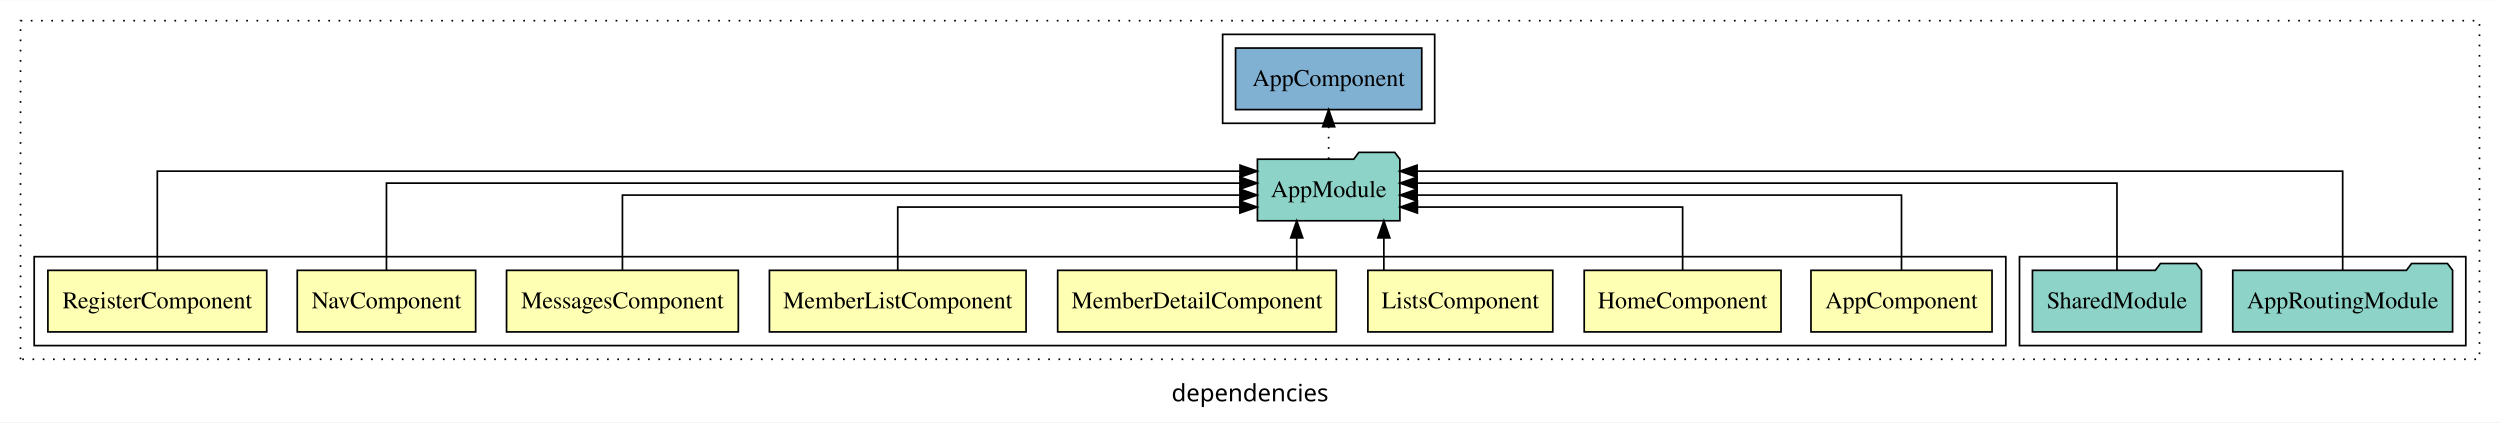
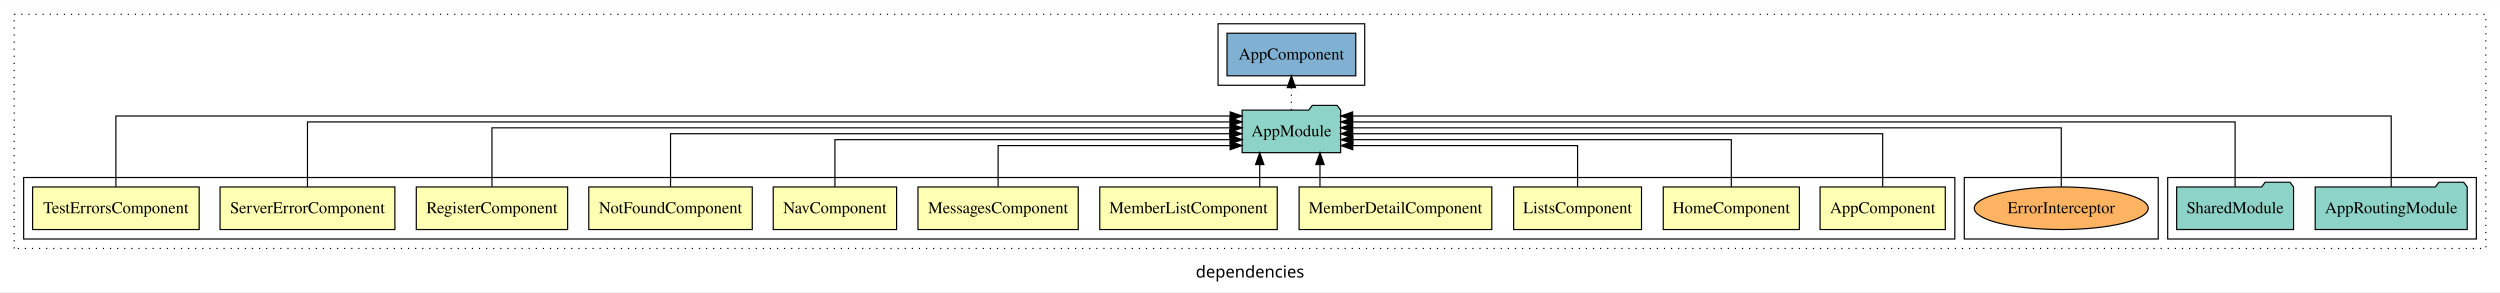
- <svg xmlns="http://www.w3.org/2000/svg" width="1462pt" height="247pt" viewBox="0.00 0.00 1462.00 246.80">
+ <svg xmlns="http://www.w3.org/2000/svg" width="2114pt" height="247pt" viewBox="0.00 0.00 2114.00 246.80">
  <g id="graph0" class="graph" transform="scale(1 1) rotate(0) translate(4 242.8)">
-     <polygon fill="white" stroke="transparent" points="-4,4 -4,-242.8 1458,-242.8 1458,4 -4,4" />
-     <text text-anchor="middle" x="727" y="-8.2" font-family="sans-serif" font-size="14.00">dependencies</text>
+     <polygon fill="white" stroke="transparent" points="-4,4 -4,-242.8 2110,-242.8 2110,4 -4,4" />
+     <text text-anchor="middle" x="1053" y="-8.2" font-family="sans-serif" font-size="14.00">dependencies</text>
    <g id="clust1" class="cluster">
-       <polygon fill="none" stroke="black" stroke-dasharray="1,5" points="8,-32.8 8,-230.8 1446,-230.8 1446,-32.8 8,-32.8" />
+       <polygon fill="none" stroke="black" stroke-dasharray="1,5" points="8,-32.8 8,-230.8 2098,-230.8 2098,-32.8 8,-32.8" />
    </g>
-     <g id="clust13" class="cluster">
-       <polygon fill="none" stroke="black" points="711,-170.8 711,-222.8 835,-222.8 835,-170.8 711,-170.8" />
+     <g id="clust14" class="cluster">
+       <polygon fill="none" stroke="black" points="1829,-40.8 1829,-92.8 2090,-92.8 2090,-40.8 1829,-40.8" />
    </g>
-     <g id="clust11" class="cluster">
-       <polygon fill="none" stroke="black" points="1177,-40.8 1177,-92.8 1438,-92.8 1438,-40.8 1177,-40.8" />
+     <g id="clust16" class="cluster">
+       <polygon fill="none" stroke="black" points="1026,-170.8 1026,-222.8 1150,-222.8 1150,-170.8 1026,-170.8" />
+     </g>
+     <g id="clust17" class="cluster">
+       <polygon fill="none" stroke="black" points="1657,-40.8 1657,-92.8 1821,-92.8 1821,-40.8 1657,-40.8" />
    </g>
    <g id="clust2" class="cluster">
-       <polygon fill="none" stroke="black" points="16,-40.8 16,-92.8 1169,-92.8 1169,-40.8 16,-40.8" />
+       <polygon fill="none" stroke="black" points="16,-40.8 16,-92.8 1649,-92.8 1649,-40.8 16,-40.8" />
    </g>
    <g id="node1" class="node">
-       <polygon fill="#ffffb3" stroke="black" points="1160.94,-84.8 1055.06,-84.8 1055.06,-48.8 1160.94,-48.8 1160.94,-84.8" />
-       <text text-anchor="middle" x="1108" y="-62.6" font-family="Times,serif" font-size="14.00">AppComponent</text>
+       <polygon fill="#ffffb3" stroke="black" points="1640.94,-84.8 1535.06,-84.8 1535.06,-48.8 1640.94,-48.8 1640.94,-84.8" />
+       <text text-anchor="middle" x="1588" y="-62.6" font-family="Times,serif" font-size="14.00">AppComponent</text>
+     </g>
+     <g id="node12" class="node">
+       <polygon fill="#8dd3c7" stroke="black" points="1129.66,-149.8 1126.66,-153.8 1105.66,-153.8 1102.66,-149.8 1046.34,-149.8 1046.34,-113.8 1129.66,-113.8 1129.66,-149.8" />
+       <text text-anchor="middle" x="1088" y="-127.6" font-family="Times,serif" font-size="14.00">AppModule</text>
+     </g>
+     <g id="edge1" class="edge">
+       <path fill="none" stroke="black" d="M1588,-85.02C1588,-103.63 1588,-129.8 1588,-129.8 1588,-129.8 1139.77,-129.8 1139.77,-129.8" />
+       <polygon fill="black" stroke="black" points="1139.77,-126.3 1129.77,-129.8 1139.77,-133.3 1139.77,-126.3" />
+     </g>
+     <g id="node2" class="node">
+       <polygon fill="#ffffb3" stroke="black" points="1517.55,-84.8 1402.45,-84.8 1402.45,-48.8 1517.55,-48.8 1517.55,-84.8" />
+       <text text-anchor="middle" x="1460" y="-62.6" font-family="Times,serif" font-size="14.00">HomeComponent</text>
+     </g>
+     <g id="edge2" class="edge">
+       <path fill="none" stroke="black" d="M1460,-84.83C1460,-101.86 1460,-124.8 1460,-124.8 1460,-124.8 1139.95,-124.8 1139.95,-124.8" />
+       <polygon fill="black" stroke="black" points="1139.95,-121.3 1129.95,-124.8 1139.95,-128.3 1139.95,-121.3" />
+     </g>
+     <g id="node3" class="node">
+       <polygon fill="#ffffb3" stroke="black" points="1384.06,-84.8 1275.94,-84.8 1275.94,-48.8 1384.06,-48.8 1384.06,-84.8" />
+       <text text-anchor="middle" x="1330" y="-62.6" font-family="Times,serif" font-size="14.00">ListsComponent</text>
+     </g>
+     <g id="edge3" class="edge">
+       <path fill="none" stroke="black" d="M1330,-85.04C1330,-100.37 1330,-119.8 1330,-119.8 1330,-119.8 1139.88,-119.8 1139.88,-119.8" />
+       <polygon fill="black" stroke="black" points="1139.88,-116.3 1129.88,-119.8 1139.88,-123.3 1139.88,-116.3" />
+     </g>
+     <g id="node4" class="node">
+       <polygon fill="#ffffb3" stroke="black" points="1257.47,-84.8 1094.53,-84.8 1094.53,-48.8 1257.47,-48.8 1257.47,-84.8" />
+       <text text-anchor="middle" x="1176" y="-62.6" font-family="Times,serif" font-size="14.00">MemberDetailComponent</text>
+     </g>
+     <g id="edge4" class="edge">
+       <path fill="none" stroke="black" d="M1112.17,-84.91C1112.17,-84.91 1112.17,-103.79 1112.17,-103.79" />
+       <polygon fill="black" stroke="black" points="1108.67,-103.79 1112.17,-113.79 1115.67,-103.79 1108.67,-103.79" />
+     </g>
+     <g id="node5" class="node">
+       <polygon fill="#ffffb3" stroke="black" points="1076.04,-84.8 925.96,-84.8 925.96,-48.8 1076.04,-48.8 1076.04,-84.8" />
+       <text text-anchor="middle" x="1001" y="-62.6" font-family="Times,serif" font-size="14.00">MemberListComponent</text>
+     </g>
+     <g id="edge5" class="edge">
+       <path fill="none" stroke="black" d="M1061.22,-84.91C1061.22,-84.91 1061.22,-103.79 1061.22,-103.79" />
+       <polygon fill="black" stroke="black" points="1057.72,-103.79 1061.22,-113.79 1064.72,-103.79 1057.72,-103.79" />
+     </g>
+     <g id="node6" class="node">
+       <polygon fill="#ffffb3" stroke="black" points="907.77,-84.8 772.23,-84.8 772.23,-48.8 907.77,-48.8 907.77,-84.8" />
+       <text text-anchor="middle" x="840" y="-62.6" font-family="Times,serif" font-size="14.00">MessagesComponent</text>
+     </g>
+     <g id="edge6" class="edge">
+       <path fill="none" stroke="black" d="M840,-85.04C840,-100.37 840,-119.8 840,-119.8 840,-119.8 1036.21,-119.8 1036.21,-119.8" />
+       <polygon fill="black" stroke="black" points="1036.21,-123.3 1046.21,-119.8 1036.21,-116.3 1036.21,-123.3" />
+     </g>
+     <g id="node7" class="node">
+       <polygon fill="#ffffb3" stroke="black" points="754.16,-84.8 649.84,-84.8 649.84,-48.8 754.16,-48.8 754.16,-84.8" />
+       <text text-anchor="middle" x="702" y="-62.6" font-family="Times,serif" font-size="14.00">NavComponent</text>
+     </g>
+     <g id="edge7" class="edge">
+       <path fill="none" stroke="black" d="M702,-84.83C702,-101.86 702,-124.8 702,-124.8 702,-124.8 1036.32,-124.8 1036.32,-124.8" />
+       <polygon fill="black" stroke="black" points="1036.32,-128.3 1046.32,-124.8 1036.32,-121.3 1036.32,-128.3" />
+     </g>
+     <g id="node8" class="node">
+       <polygon fill="#ffffb3" stroke="black" points="632.12,-84.8 493.88,-84.8 493.88,-48.8 632.12,-48.8 632.12,-84.8" />
+       <text text-anchor="middle" x="563" y="-62.6" font-family="Times,serif" font-size="14.00">NotFoundComponent</text>
+     </g>
+     <g id="edge8" class="edge">
+       <path fill="none" stroke="black" d="M563,-85.02C563,-103.63 563,-129.8 563,-129.8 563,-129.8 1035.92,-129.8 1035.92,-129.8" />
+       <polygon fill="black" stroke="black" points="1035.92,-133.3 1045.92,-129.8 1035.92,-126.3 1035.92,-133.3" />
    </g>
    <g id="node9" class="node">
-       <polygon fill="#8dd3c7" stroke="black" points="814.66,-149.8 811.66,-153.8 790.66,-153.8 787.66,-149.8 731.34,-149.8 731.34,-113.8 814.66,-113.8 814.66,-149.8" />
-       <text text-anchor="middle" x="773" y="-127.6" font-family="Times,serif" font-size="14.00">AppModule</text>
+       <polygon fill="#ffffb3" stroke="black" points="475.99,-84.8 348.01,-84.8 348.01,-48.8 475.99,-48.8 475.99,-84.8" />
+       <text text-anchor="middle" x="412" y="-62.6" font-family="Times,serif" font-size="14.00">RegisterComponent</text>
    </g>
-     <g id="edge1" class="edge">
-       <path fill="none" stroke="black" d="M1108,-85.07C1108,-103.36 1108,-128.8 1108,-128.8 1108,-128.8 824.75,-128.8 824.75,-128.8" />
-       <polygon fill="black" stroke="black" points="824.75,-125.3 814.75,-128.8 824.75,-132.3 824.75,-125.3" />
+     <g id="edge9" class="edge">
+       <path fill="none" stroke="black" d="M412,-85.02C412,-105.17 412,-134.8 412,-134.8 412,-134.8 1036.22,-134.8 1036.22,-134.8" />
+       <polygon fill="black" stroke="black" points="1036.22,-138.3 1046.22,-134.8 1036.22,-131.3 1036.22,-138.3" />
    </g>
-     <g id="node2" class="node">
-       <polygon fill="#ffffb3" stroke="black" points="1037.55,-84.8 922.45,-84.8 922.45,-48.8 1037.55,-48.8 1037.55,-84.8" />
-       <text text-anchor="middle" x="980" y="-62.6" font-family="Times,serif" font-size="14.00">HomeComponent</text>
+     <g id="node10" class="node">
+       <polygon fill="#ffffb3" stroke="black" points="329.91,-84.8 182.09,-84.8 182.09,-48.8 329.91,-48.8 329.91,-84.8" />
+       <text text-anchor="middle" x="256" y="-62.6" font-family="Times,serif" font-size="14.00">ServerErrorComponent</text>
    </g>
-     <g id="edge2" class="edge">
-       <path fill="none" stroke="black" d="M980,-84.81C980,-100.85 980,-121.8 980,-121.8 980,-121.8 824.89,-121.8 824.89,-121.8" />
-       <polygon fill="black" stroke="black" points="824.89,-118.3 814.89,-121.8 824.89,-125.3 824.89,-118.3" />
+     <g id="edge10" class="edge">
+       <path fill="none" stroke="black" d="M256,-84.84C256,-106.46 256,-139.8 256,-139.8 256,-139.8 1036.17,-139.8 1036.17,-139.8" />
+       <polygon fill="black" stroke="black" points="1036.17,-143.3 1046.17,-139.8 1036.17,-136.3 1036.17,-143.3" />
    </g>
-     <g id="node3" class="node">
-       <polygon fill="#ffffb3" stroke="black" points="904.06,-84.8 795.94,-84.8 795.94,-48.8 904.06,-48.8 904.06,-84.8" />
-       <text text-anchor="middle" x="850" y="-62.6" font-family="Times,serif" font-size="14.00">ListsComponent</text>
-     </g>
-     <g id="edge3" class="edge">
-       <path fill="none" stroke="black" d="M805.28,-84.91C805.28,-84.91 805.28,-103.79 805.28,-103.79" />
-       <polygon fill="black" stroke="black" points="801.78,-103.79 805.28,-113.79 808.78,-103.79 801.78,-103.79" />
-     </g>
-     <g id="node4" class="node">
-       <polygon fill="#ffffb3" stroke="black" points="777.47,-84.8 614.53,-84.8 614.53,-48.8 777.47,-48.8 777.47,-84.8" />
-       <text text-anchor="middle" x="696" y="-62.6" font-family="Times,serif" font-size="14.00">MemberDetailComponent</text>
-     </g>
-     <g id="edge4" class="edge">
-       <path fill="none" stroke="black" d="M754.33,-84.91C754.33,-84.91 754.33,-103.79 754.33,-103.79" />
-       <polygon fill="black" stroke="black" points="750.83,-103.79 754.33,-113.79 757.83,-103.79 750.83,-103.79" />
-     </g>
-     <g id="node5" class="node">
-       <polygon fill="#ffffb3" stroke="black" points="596.04,-84.8 445.96,-84.8 445.96,-48.8 596.04,-48.8 596.04,-84.8" />
-       <text text-anchor="middle" x="521" y="-62.6" font-family="Times,serif" font-size="14.00">MemberListComponent</text>
-     </g>
-     <g id="edge5" class="edge">
-       <path fill="none" stroke="black" d="M521,-84.81C521,-100.85 521,-121.8 521,-121.8 521,-121.8 721.1,-121.8 721.1,-121.8" />
-       <polygon fill="black" stroke="black" points="721.1,-125.3 731.1,-121.8 721.1,-118.3 721.1,-125.3" />
-     </g>
-     <g id="node6" class="node">
-       <polygon fill="#ffffb3" stroke="black" points="427.77,-84.8 292.23,-84.8 292.23,-48.8 427.77,-48.8 427.77,-84.8" />
-       <text text-anchor="middle" x="360" y="-62.6" font-family="Times,serif" font-size="14.00">MessagesComponent</text>
-     </g>
-     <g id="edge6" class="edge">
-       <path fill="none" stroke="black" d="M360,-85.07C360,-103.36 360,-128.8 360,-128.8 360,-128.8 721.13,-128.8 721.13,-128.8" />
-       <polygon fill="black" stroke="black" points="721.13,-132.3 731.13,-128.8 721.13,-125.3 721.13,-132.3" />
-     </g>
-     <g id="node7" class="node">
-       <polygon fill="#ffffb3" stroke="black" points="274.16,-84.8 169.84,-84.8 169.84,-48.8 274.16,-48.8 274.16,-84.8" />
-       <text text-anchor="middle" x="222" y="-62.6" font-family="Times,serif" font-size="14.00">NavComponent</text>
-     </g>
-     <g id="edge7" class="edge">
-       <path fill="none" stroke="black" d="M222,-84.93C222,-105.37 222,-135.8 222,-135.8 222,-135.8 721.13,-135.8 721.13,-135.8" />
-       <polygon fill="black" stroke="black" points="721.13,-139.3 731.13,-135.8 721.13,-132.3 721.13,-139.3" />
-     </g>
-     <g id="node8" class="node">
-       <polygon fill="#ffffb3" stroke="black" points="151.99,-84.8 24.01,-84.8 24.01,-48.8 151.99,-48.8 151.99,-84.8" />
-       <text text-anchor="middle" x="88" y="-62.6" font-family="Times,serif" font-size="14.00">RegisterComponent</text>
-     </g>
-     <g id="edge8" class="edge">
-       <path fill="none" stroke="black" d="M88,-84.81C88,-107.29 88,-142.8 88,-142.8 88,-142.8 721.18,-142.8 721.18,-142.8" />
-       <polygon fill="black" stroke="black" points="721.18,-146.3 731.18,-142.8 721.18,-139.3 721.18,-146.3" />
-     </g>
-     <g id="node12" class="node">
-       <polygon fill="#80b1d3" stroke="black" points="827.44,-214.8 718.56,-214.8 718.56,-178.8 827.44,-178.8 827.44,-214.8" />
-       <text text-anchor="middle" x="773" y="-192.6" font-family="Times,serif" font-size="14.00">AppComponent </text>
+     <g id="node11" class="node">
+       <polygon fill="#ffffb3" stroke="black" points="164.42,-84.8 23.58,-84.8 23.58,-48.8 164.42,-48.8 164.42,-84.8" />
+       <text text-anchor="middle" x="94" y="-62.6" font-family="Times,serif" font-size="14.00">TestErrorsComponent</text>
    </g>
    <g id="edge11" class="edge">
-       <path fill="none" stroke="black" stroke-dasharray="1,5" d="M773,-149.91C773,-149.91 773,-168.79 773,-168.79" />
-       <polygon fill="black" stroke="black" points="769.5,-168.79 773,-178.79 776.5,-168.79 769.5,-168.79" />
+       <path fill="none" stroke="black" d="M94,-84.89C94,-107.93 94,-144.8 94,-144.8 94,-144.8 1036.24,-144.8 1036.24,-144.8" />
+       <polygon fill="black" stroke="black" points="1036.24,-148.3 1046.24,-144.8 1036.24,-141.3 1036.24,-148.3" />
    </g>
-     <g id="node10" class="node">
-       <polygon fill="#8dd3c7" stroke="black" points="1430.28,-84.8 1427.28,-88.8 1406.28,-88.8 1403.28,-84.8 1301.72,-84.8 1301.72,-48.8 1430.28,-48.8 1430.28,-84.8" />
-       <text text-anchor="middle" x="1366" y="-62.6" font-family="Times,serif" font-size="14.00">AppRoutingModule</text>
+     <g id="node15" class="node">
+       <polygon fill="#80b1d3" stroke="black" points="1142.44,-214.8 1033.56,-214.8 1033.56,-178.8 1142.44,-178.8 1142.44,-214.8" />
+       <text text-anchor="middle" x="1088" y="-192.6" font-family="Times,serif" font-size="14.00">AppComponent </text>
    </g>
-     <g id="edge9" class="edge">
-       <path fill="none" stroke="black" d="M1366,-84.81C1366,-107.29 1366,-142.8 1366,-142.8 1366,-142.8 824.7,-142.8 824.7,-142.8" />
-       <polygon fill="black" stroke="black" points="824.7,-139.3 814.7,-142.8 824.7,-146.3 824.7,-139.3" />
+     <g id="edge14" class="edge">
+       <path fill="none" stroke="black" stroke-dasharray="1,5" d="M1088,-149.91C1088,-149.91 1088,-168.79 1088,-168.79" />
+       <polygon fill="black" stroke="black" points="1084.5,-168.79 1088,-178.79 1091.5,-168.79 1084.5,-168.79" />
    </g>
-     <g id="node11" class="node">
-       <polygon fill="#8dd3c7" stroke="black" points="1283.43,-84.8 1280.43,-88.8 1259.43,-88.8 1256.43,-84.8 1184.57,-84.8 1184.57,-48.8 1283.43,-48.8 1283.43,-84.8" />
-       <text text-anchor="middle" x="1234" y="-62.6" font-family="Times,serif" font-size="14.00">SharedModule</text>
+     <g id="node13" class="node">
+       <polygon fill="#8dd3c7" stroke="black" points="2082.28,-84.8 2079.28,-88.8 2058.28,-88.8 2055.28,-84.8 1953.72,-84.8 1953.72,-48.8 2082.28,-48.8 2082.28,-84.8" />
+       <text text-anchor="middle" x="2018" y="-62.6" font-family="Times,serif" font-size="14.00">AppRoutingModule</text>
    </g>
-     <g id="edge10" class="edge">
-       <path fill="none" stroke="black" d="M1234,-84.93C1234,-105.37 1234,-135.8 1234,-135.8 1234,-135.8 824.72,-135.8 824.72,-135.8" />
-       <polygon fill="black" stroke="black" points="824.72,-132.3 814.72,-135.8 824.72,-139.3 824.72,-132.3" />
+     <g id="edge12" class="edge">
+       <path fill="none" stroke="black" d="M2018,-84.89C2018,-107.93 2018,-144.8 2018,-144.8 2018,-144.8 1139.77,-144.8 1139.77,-144.8" />
+       <polygon fill="black" stroke="black" points="1139.77,-141.3 1129.77,-144.8 1139.77,-148.3 1139.77,-141.3" />
+     </g>
+     <g id="node14" class="node">
+       <polygon fill="#8dd3c7" stroke="black" points="1935.43,-84.8 1932.43,-88.8 1911.43,-88.8 1908.43,-84.8 1836.57,-84.8 1836.57,-48.8 1935.43,-48.8 1935.43,-84.8" />
+       <text text-anchor="middle" x="1886" y="-62.6" font-family="Times,serif" font-size="14.00">SharedModule</text>
+     </g>
+     <g id="edge13" class="edge">
+       <path fill="none" stroke="black" d="M1886,-84.84C1886,-106.46 1886,-139.8 1886,-139.8 1886,-139.8 1139.78,-139.8 1139.78,-139.8" />
+       <polygon fill="black" stroke="black" points="1139.78,-136.3 1129.78,-139.8 1139.78,-143.3 1139.78,-136.3" />
+     </g>
+     <g id="node16" class="node">
+       <ellipse fill="#fdb462" stroke="black" cx="1739" cy="-66.8" rx="73.54" ry="18" />
+       <text text-anchor="middle" x="1739" y="-62.6" font-family="Times,serif" font-size="14.00">ErrorInterceptor</text>
+     </g>
+     <g id="edge15" class="edge">
+       <path fill="none" stroke="black" d="M1739,-85.02C1739,-105.17 1739,-134.8 1739,-134.8 1739,-134.8 1139.71,-134.8 1139.71,-134.8" />
+       <polygon fill="black" stroke="black" points="1139.71,-131.3 1129.71,-134.8 1139.71,-138.3 1139.71,-131.3" />
    </g>
  </g>
</svg>
